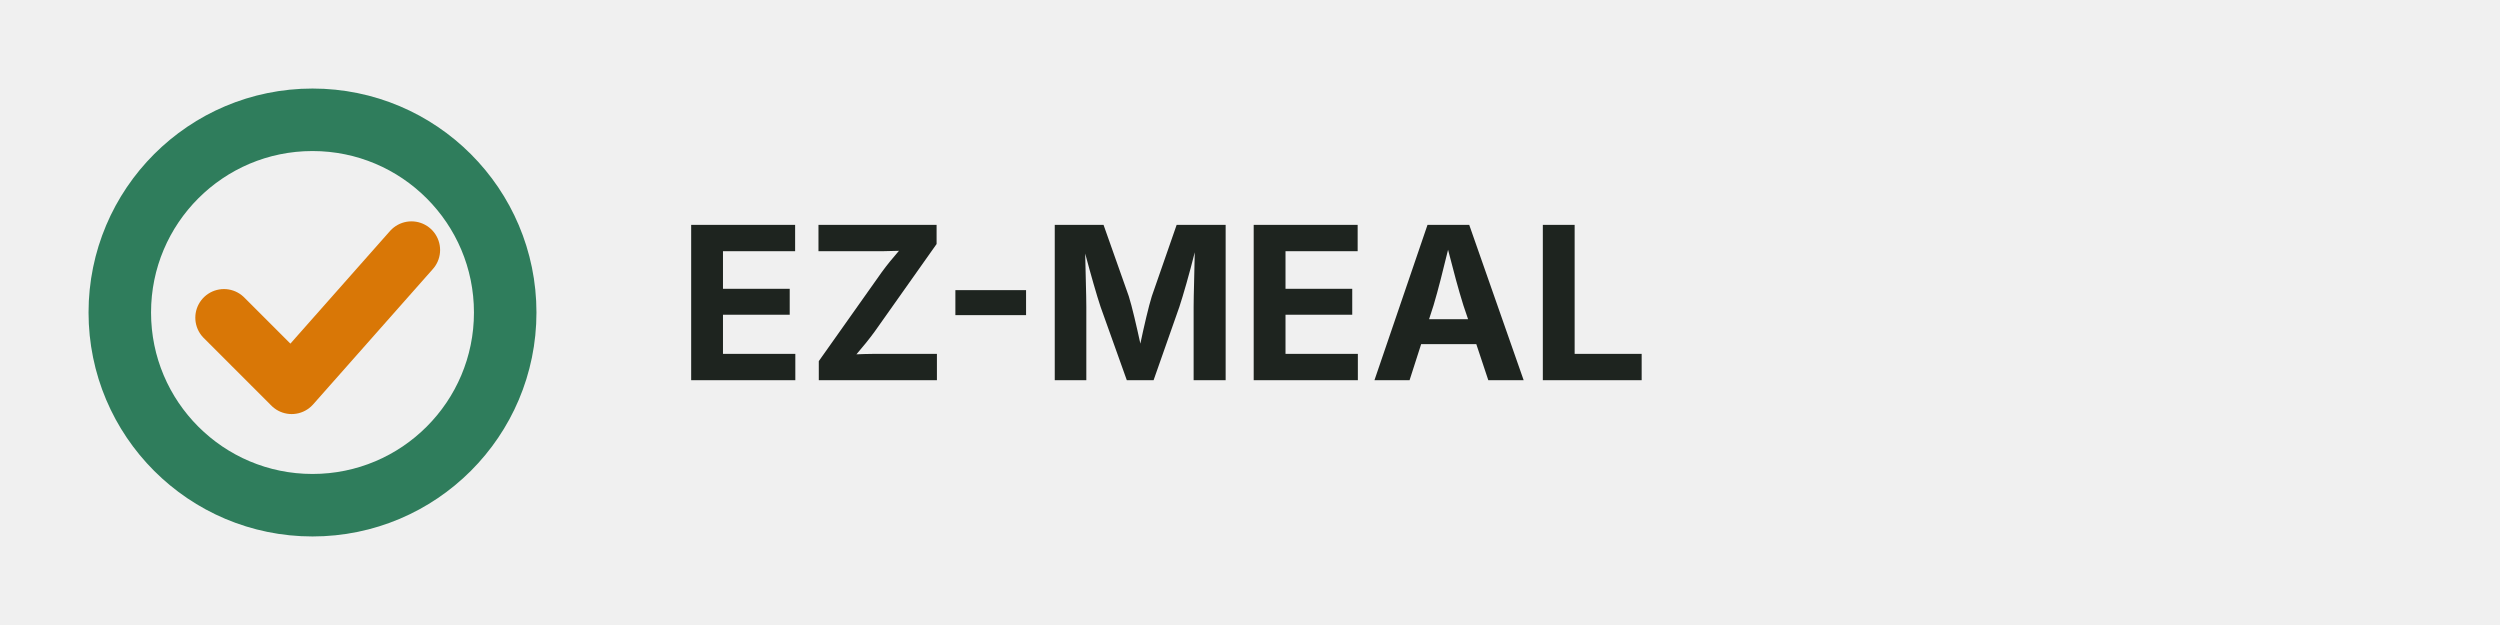
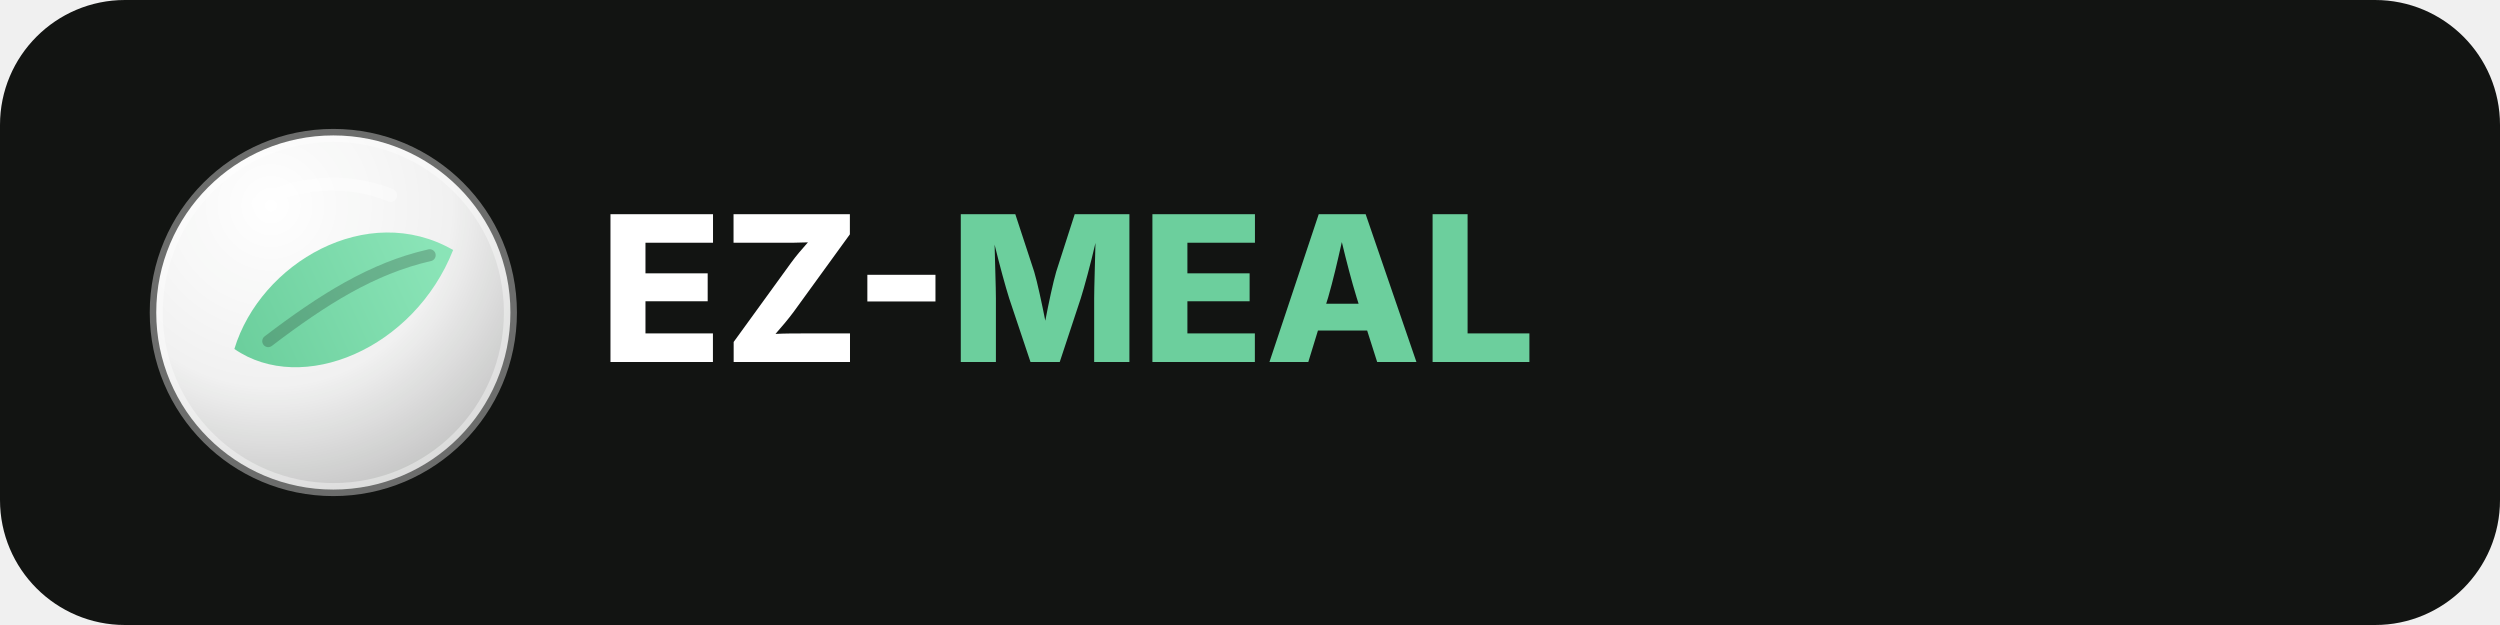
<svg xmlns="http://www.w3.org/2000/svg" width="960" height="240" viewBox="0 0 960 240" fill="none" role="img" aria-labelledby="title desc">
-   <g transform="translate(28 28)">
-     <circle cx="92" cy="92" r="74" stroke="#2F7D5C" stroke-width="24" />
-     <path d="M58 94L84 120L130 68" stroke="#D97706" stroke-width="22" stroke-linecap="round" stroke-linejoin="round" />
-   </g>
-   <text x="260" y="146" fill="#1E241F" font-family="Inter, -apple-system, BlinkMacSystemFont, 'Segoe UI', sans-serif" font-size="82" font-weight="700">EZ-MEAL</text>
+   <defs>
+     <radialGradient id="plate" cx="0" cy="0" r="1" gradientUnits="userSpaceOnUse" gradientTransform="translate(104 79) rotate(55) scale(120)">
+       <stop offset="0" stop-color="#FFFFFF" />
+       <stop offset="0.58" stop-color="#FFFFFF" stop-opacity="0.94" />
+       <stop offset="1" stop-color="#FFFFFF" stop-opacity="0.74" />
+     </radialGradient>
+     <linearGradient id="leaf" x1="90" y1="128" x2="165" y2="94" gradientUnits="userSpaceOnUse">
+       <stop stop-color="#6CCF9D" />
+       <stop offset="1" stop-color="#8AE4B7" />
+     </linearGradient>
+   </defs>
+   <rect width="960" height="240" rx="48" fill="#121412" />
+   <circle cx="128" cy="120" r="68" fill="url(#plate)" />
+   <circle cx="128" cy="120" r="68" stroke="#FFFFFF" stroke-opacity="0.38" stroke-width="5" />
+   <path d="M90 134C100 101 141 77 174 96C159 134 116 152 90 134Z" fill="url(#leaf)" />
+   <path d="M103 131C124 115 143 103 165 98" stroke="#121412" stroke-opacity="0.22" stroke-width="4.6" stroke-linecap="round" />
+   <path d="M99 78C113 70 133 68 150 75" stroke="#FFFFFF" stroke-opacity="0.38" stroke-width="5" stroke-linecap="round" />
+   <text x="230" y="139" fill="#FFFFFF" font-family="Inter, Arial, Helvetica, sans-serif" font-size="78" font-weight="800" letter-spacing="0">EZ-<tspan fill="#6CCF9D">MEAL</tspan>
+   </text>
</svg>
